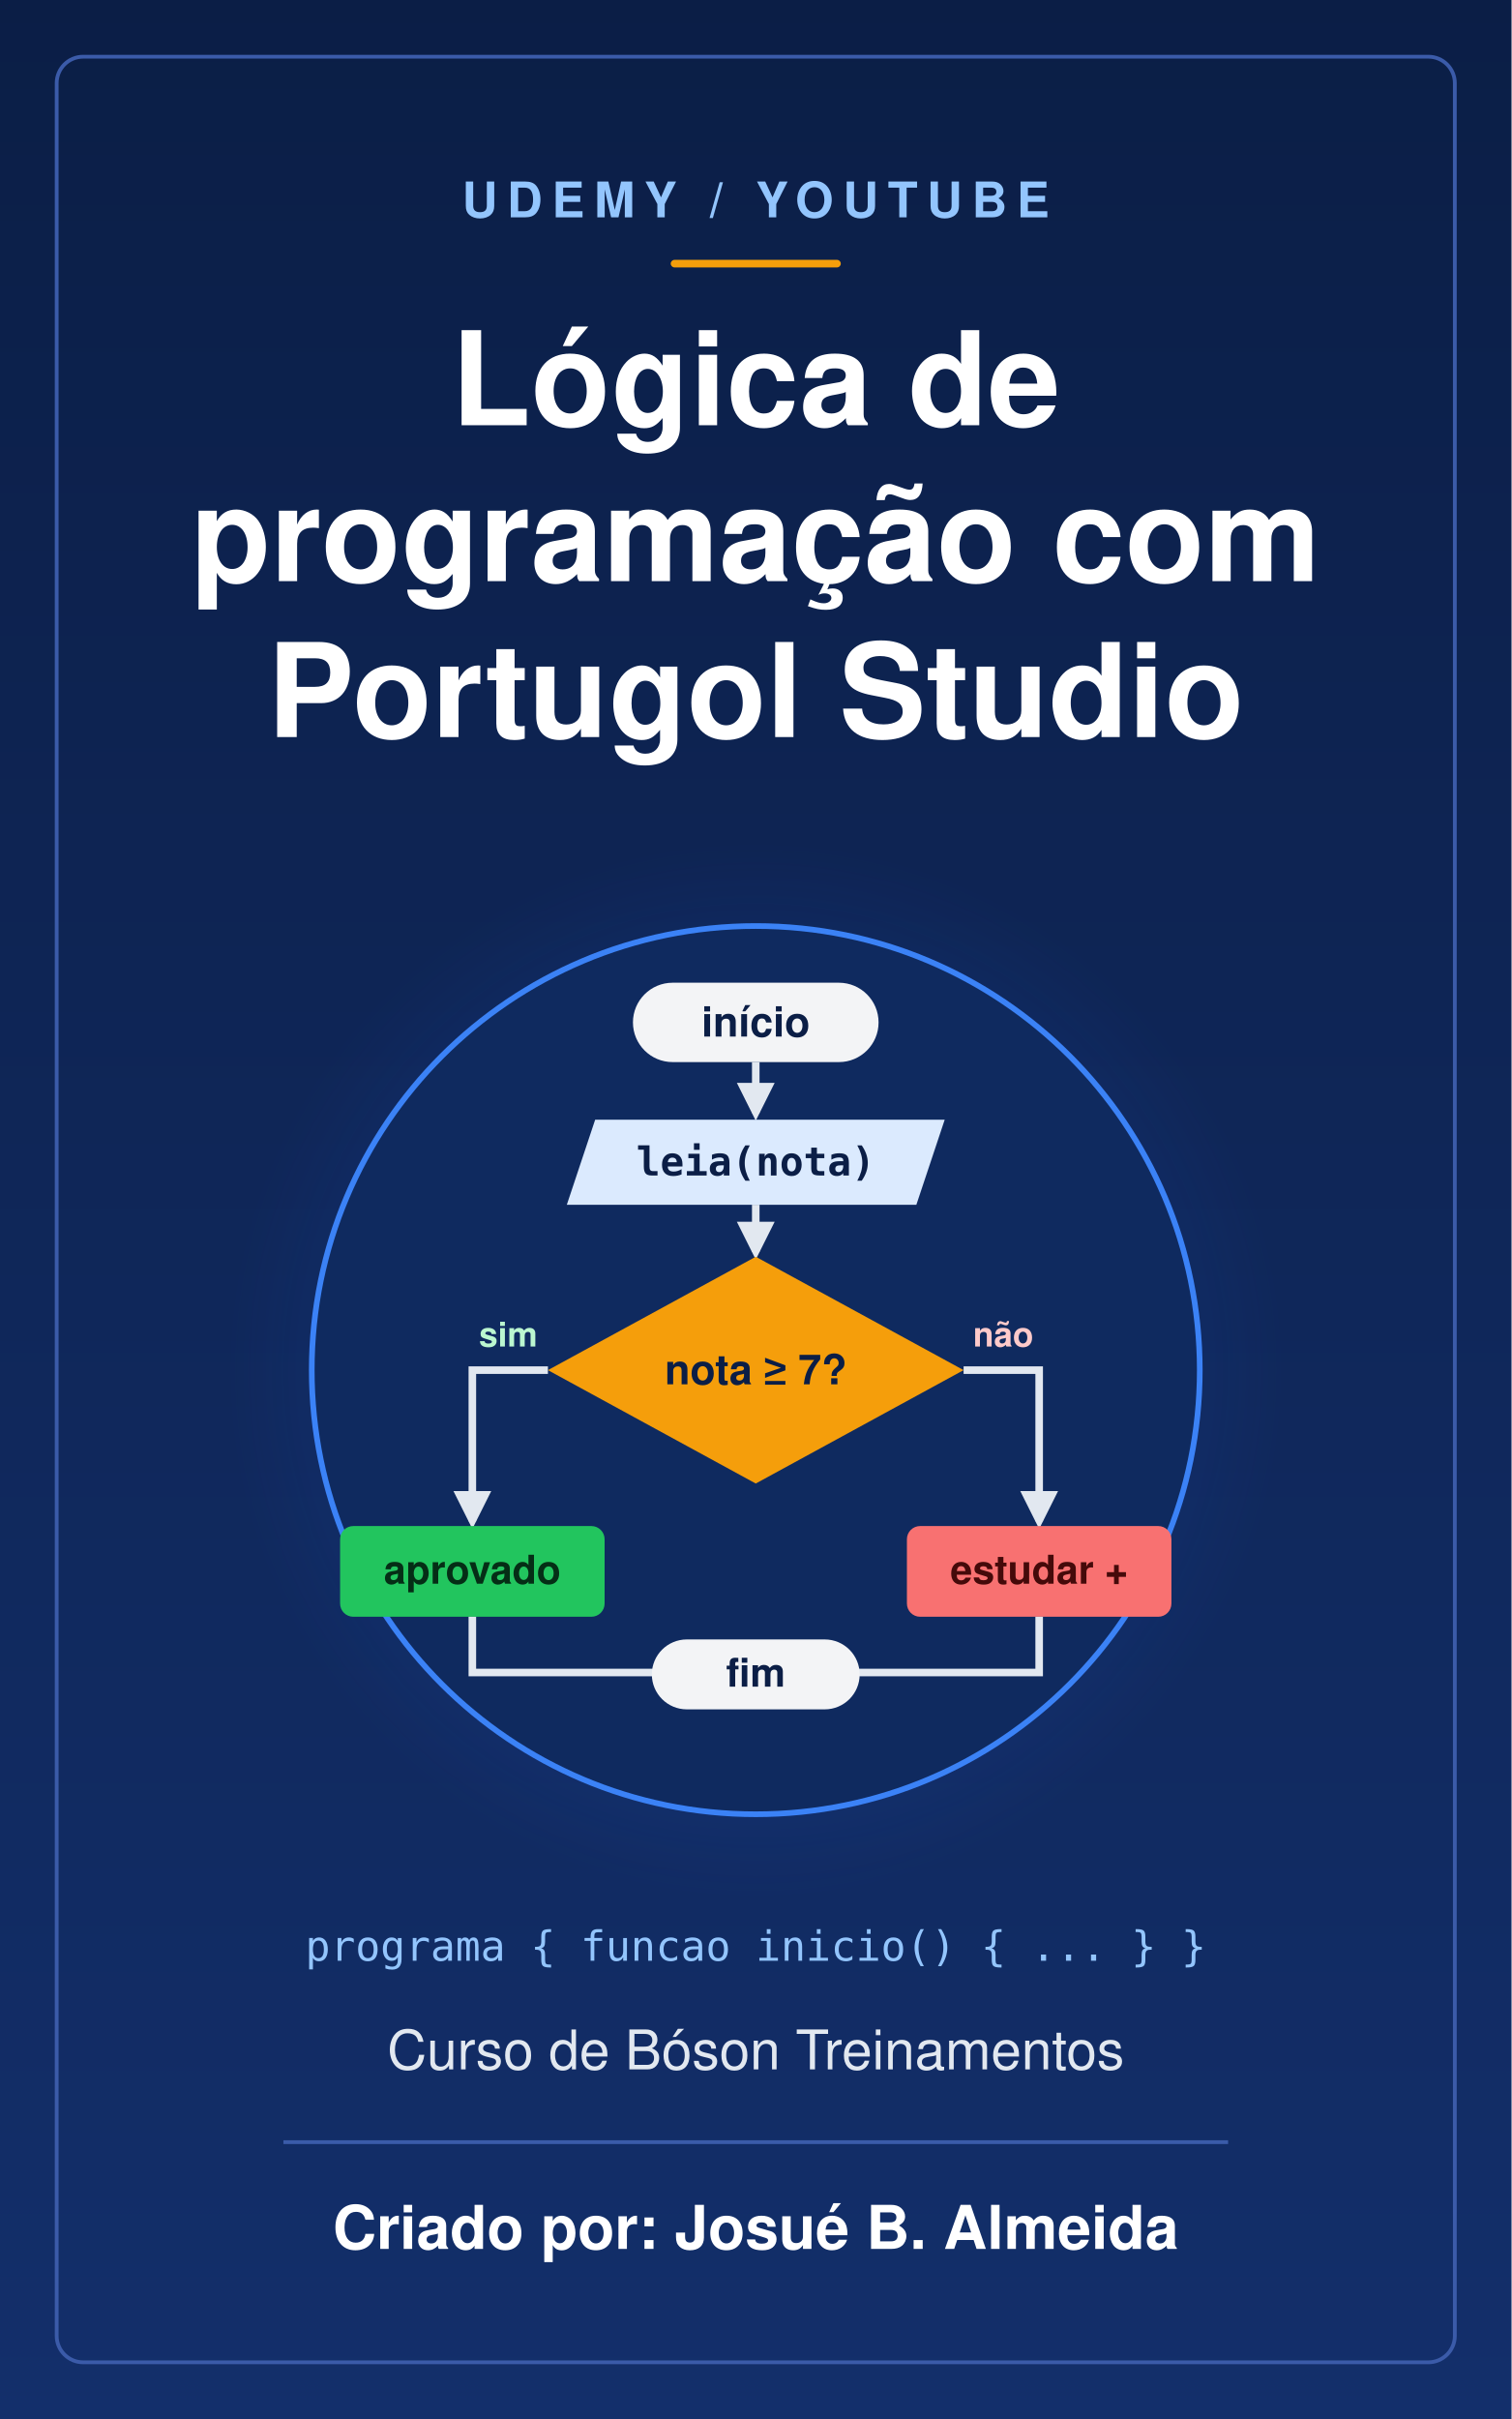
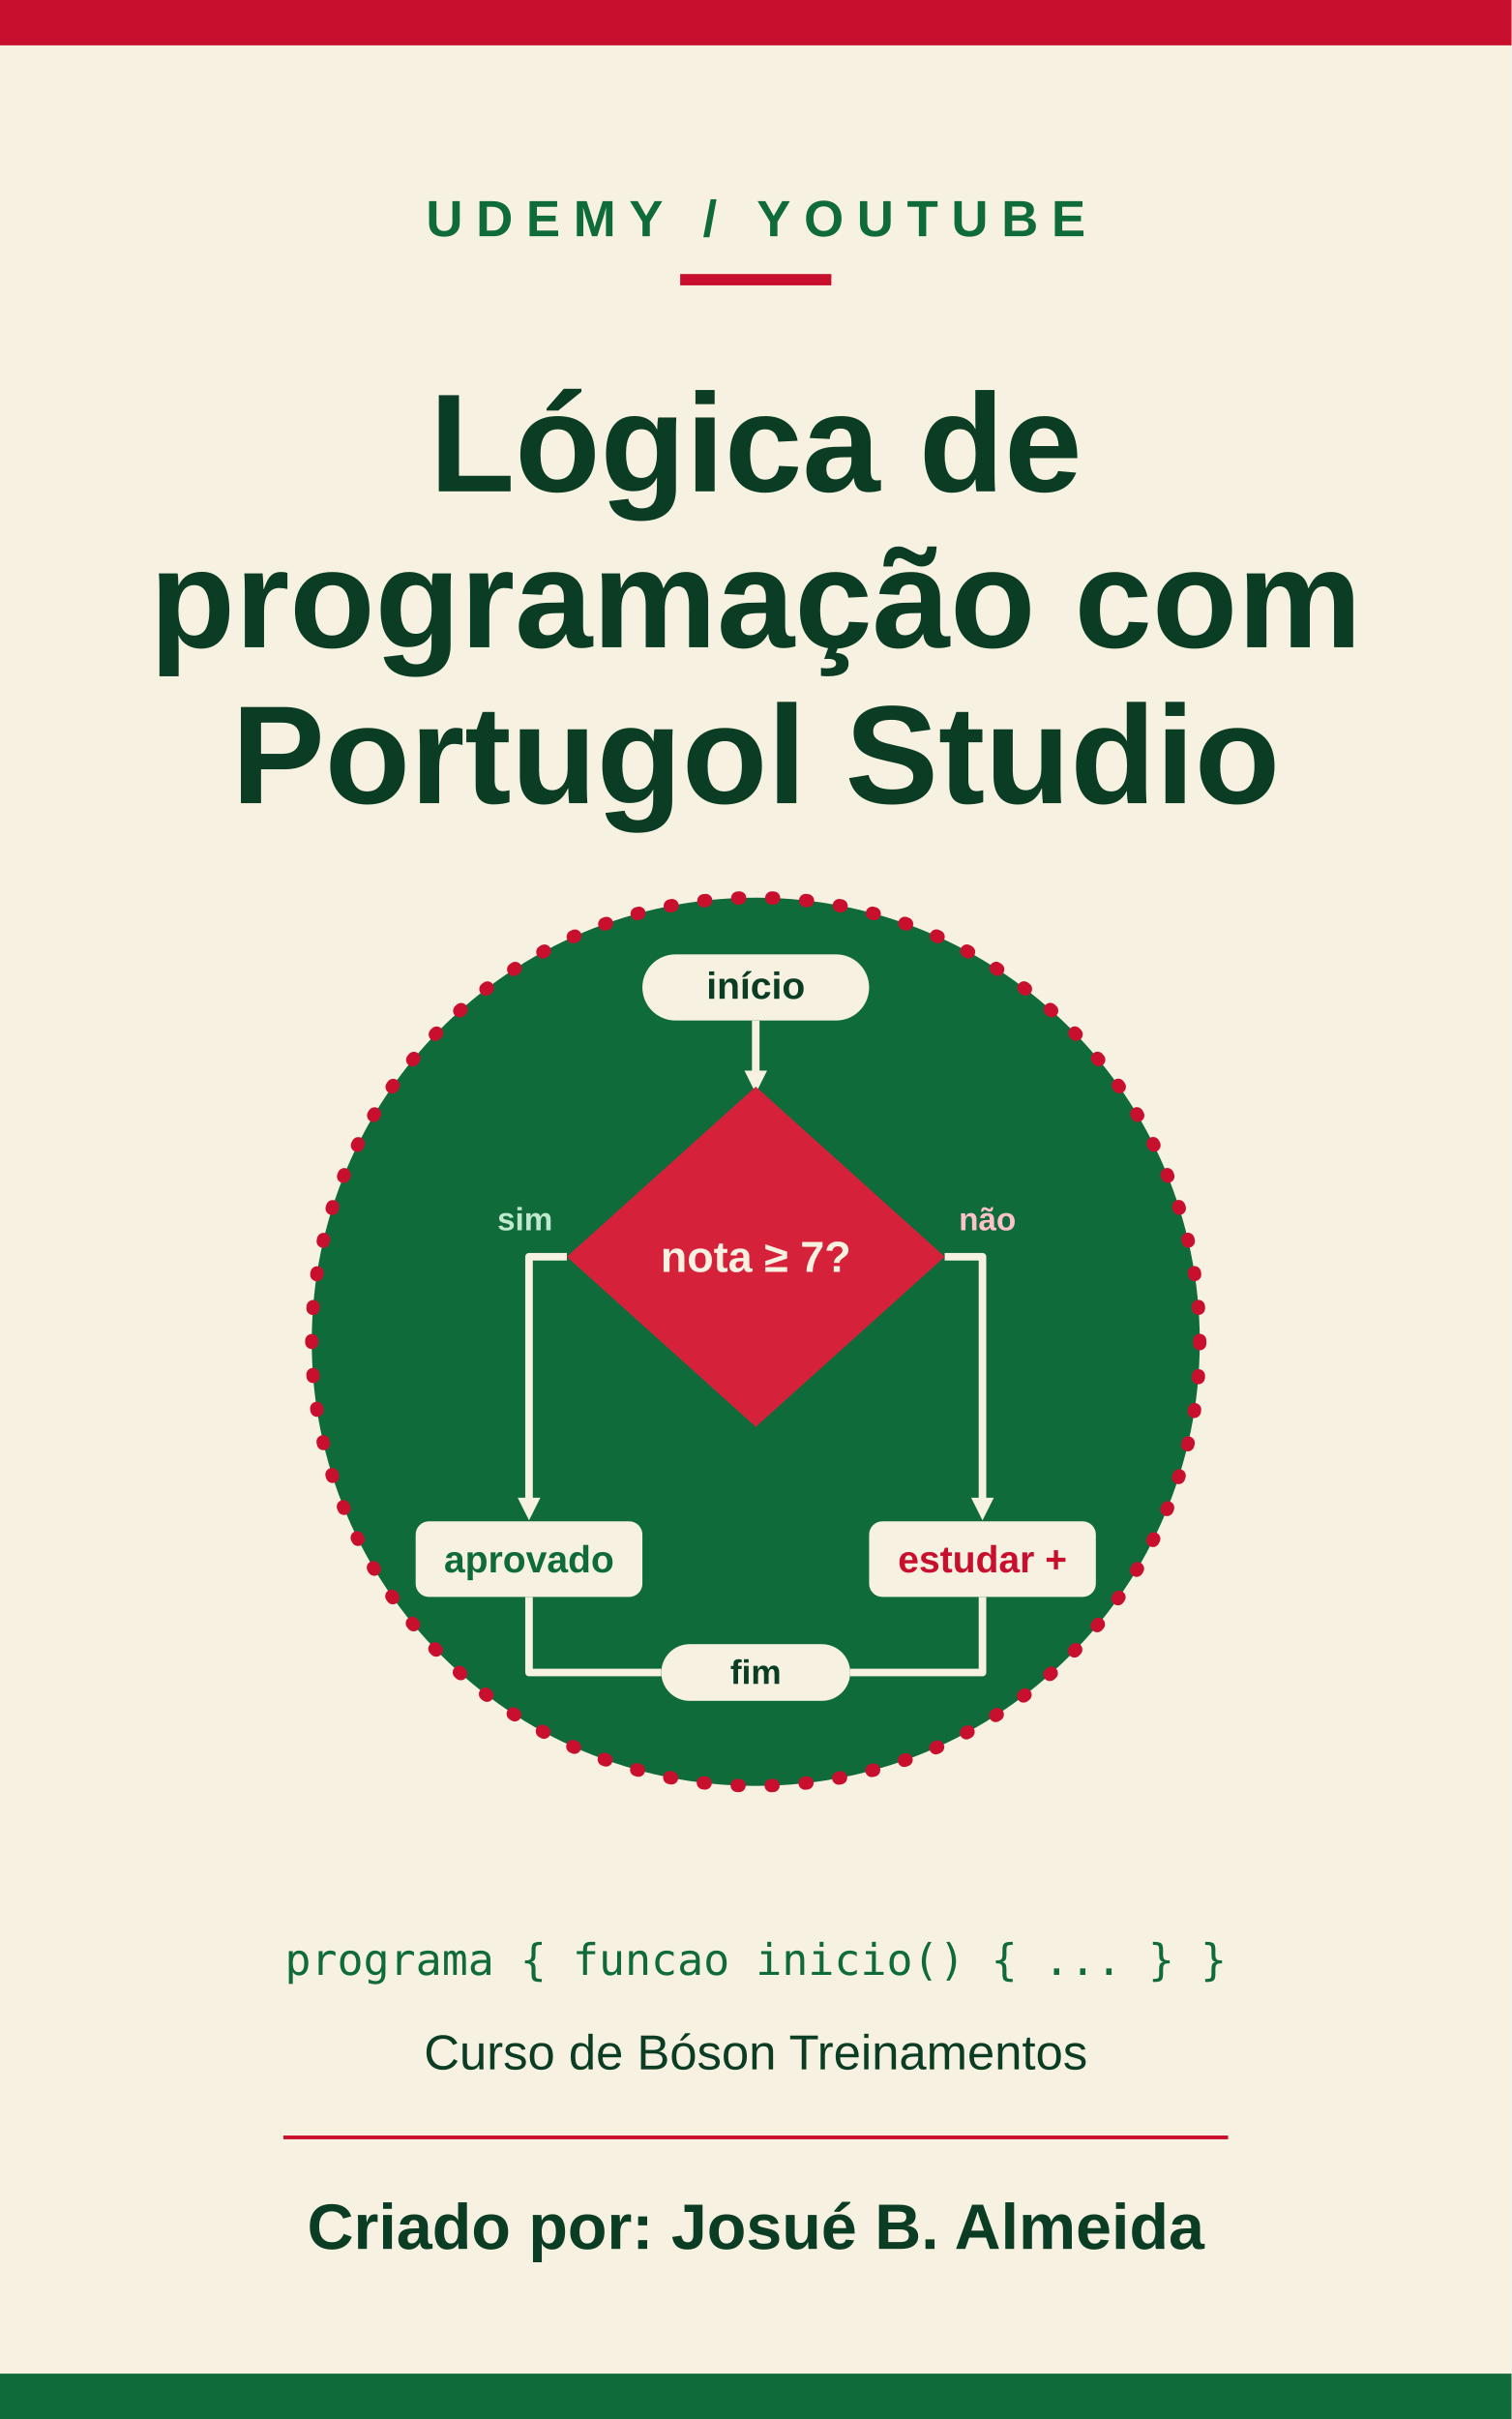
- <svg xmlns="http://www.w3.org/2000/svg" width="1600" height="2560" viewBox="0 0 1600 2560">
+ <svg xmlns="http://www.w3.org/2000/svg" viewBox="0 0 1600 2560" width="1600" height="2560">
  <defs>
-     <linearGradient id="bg" x1="0" y1="0" x2="0" y2="1">
-       <stop offset="0" stop-color="#0B1E46" />
-       <stop offset="1" stop-color="#132F6B" />
-     </linearGradient>
-     <radialGradient id="halo" cx="0.5" cy="0.5" r="0.5">
-       <stop offset="0" stop-color="#2563EB" stop-opacity="0.35" />
-       <stop offset="1" stop-color="#2563EB" stop-opacity="0" />
-     </radialGradient>
-     <marker id="a" viewBox="0 0 10 10" refX="8" refY="5" markerWidth="5" markerHeight="5" orient="auto">
-       <path d="M0,0L10,5L0,10z" fill="#E2E8F0" />
+     <marker id="ah" markerWidth="24" markerHeight="24" refX="15" refY="12" orient="auto" markerUnits="userSpaceOnUse">
+       <path d="M0,0 L24,12 L0,24 z" fill="#F7F1E1" />
    </marker>
  </defs>
-   <rect width="1600" height="2560" fill="url(#bg)" />
-   <rect x="60" y="60" width="1480" height="2440" rx="28" fill="none" stroke="#3B5BA9" stroke-width="4" />
-   <text x="800" y="230" font-family="Helvetica, Arial, sans-serif" font-size="52" font-weight="bold" fill="#93C5FD" text-anchor="middle" letter-spacing="10">UDEMY / YOUTUBE</text>
-   <rect x="710" y="275" width="180" height="8" rx="4" fill="#F59E0B" />
-   <text x="800" y="450" font-family="Helvetica, Arial, sans-serif" font-size="138" font-weight="bold" fill="#FFFFFF" text-anchor="middle" letter-spacing="0">Lógica de</text>
-   <text x="800" y="615" font-family="Helvetica, Arial, sans-serif" font-size="138" font-weight="bold" fill="#FFFFFF" text-anchor="middle" letter-spacing="0">programação com</text>
-   <text x="800" y="780" font-family="Helvetica, Arial, sans-serif" font-size="138" font-weight="bold" fill="#FFFFFF" text-anchor="middle" letter-spacing="0">Portugol Studio</text>
-   <circle cx="800" cy="1450" r="560" fill="url(#halo)" />
-   <circle cx="800" cy="1450" r="470" fill="#0F2A5F" stroke="#3B82F6" stroke-width="6" />
-   <rect x="670" y="1040" width="260" height="84" rx="42" fill="#F3F4F6" />
-   <text x="800" y="1097" font-family="Helvetica, Arial, sans-serif" font-size="44" font-weight="bold" fill="#0B1E46" text-anchor="middle" letter-spacing="0">início</text>
-   <path d="M800,1124L800,1178" stroke="#E2E8F0" stroke-width="8" fill="none" marker-end="url(#a)" />
-   <polygon points="630,1185 1000,1185 970,1275 600,1275" fill="#DBEAFE" />
-   <text x="800" y="1244" font-family="Menlo, Consolas, monospace" font-size="42" font-weight="bold" fill="#0B1E46" text-anchor="middle" letter-spacing="0">leia(nota)</text>
-   <path d="M800,1275L800,1325" stroke="#E2E8F0" stroke-width="8" fill="none" marker-end="url(#a)" />
-   <polygon points="800,1330 1020,1450 800,1570 580,1450" fill="#F59E0B" />
-   <text x="800" y="1465" font-family="Helvetica, Arial, sans-serif" font-size="44" font-weight="bold" fill="#0B1E46" text-anchor="middle" letter-spacing="0">nota ≥ 7?</text>
-   <path d="M580,1450H500V1610" stroke="#E2E8F0" stroke-width="8" fill="none" marker-end="url(#a)" />
-   <path d="M1020,1450H1100V1610" stroke="#E2E8F0" stroke-width="8" fill="none" marker-end="url(#a)" />
-   <text x="538" y="1425" font-family="Helvetica, Arial, sans-serif" font-size="36" font-weight="bold" fill="#BBF7D0" text-anchor="middle" letter-spacing="0">sim</text>
-   <text x="1062" y="1425" font-family="Helvetica, Arial, sans-serif" font-size="36" font-weight="bold" fill="#FECACA" text-anchor="middle" letter-spacing="0">não</text>
-   <rect x="360" y="1615" width="280" height="96" rx="14" fill="#22C55E" />
-   <text x="500" y="1676" font-family="Helvetica, Arial, sans-serif" font-size="42" font-weight="bold" fill="#052E16" text-anchor="middle" letter-spacing="0">aprovado</text>
-   <rect x="960" y="1615" width="280" height="96" rx="14" fill="#F87171" />
-   <text x="1100" y="1676" font-family="Helvetica, Arial, sans-serif" font-size="42" font-weight="bold" fill="#450A0A" text-anchor="middle" letter-spacing="0">estudar +</text>
-   <path d="M500,1711V1770H770" stroke="#E2E8F0" stroke-width="8" fill="none" marker-end="url(#a)" />
-   <path d="M1100,1711V1770H830" stroke="#E2E8F0" stroke-width="8" fill="none" marker-end="url(#a)" />
-   <rect x="690" y="1735" width="220" height="74" rx="37" fill="#F3F4F6" />
-   <text x="800" y="1785" font-family="Helvetica, Arial, sans-serif" font-size="42" font-weight="bold" fill="#0B1E46" text-anchor="middle" letter-spacing="0">fim</text>
-   <text x="800" y="2075" font-family="Menlo, Consolas, monospace" font-size="44" font-weight="normal" fill="#93C5FD" text-anchor="middle" letter-spacing="0">programa { funcao inicio() { ... } }</text>
-   <text x="800" y="2190" font-family="Helvetica, Arial, sans-serif" font-size="58" font-weight="normal" fill="#E2E8F0" text-anchor="middle" letter-spacing="0">Curso de Bóson Treinamentos</text>
-   <rect x="300" y="2265" width="1000" height="4" fill="#3B5BA9" />
-   <text x="800" y="2380" font-family="Helvetica, Arial, sans-serif" font-size="64" font-weight="bold" fill="#FFFFFF" text-anchor="middle" letter-spacing="0">Criado por: Josué B. Almeida</text>
+   <rect width="1600" height="2560" fill="#F7F1E1" />
+   <rect width="1600" height="48" fill="#C8102E" />
+   <rect y="2512" width="1600" height="48" fill="#0F6B3A" />
+   <g font-family="Liberation Sans, Arial, Helvetica, sans-serif" text-anchor="middle">
+     <text x="800" y="250" font-size="54" font-weight="700" letter-spacing="14" fill="#0F6B3A">UDEMY / YOUTUBE</text>
+     <rect x="720" y="290" width="160" height="12" fill="#C8102E" />
+     <g font-size="148" font-weight="700" fill="#0B3D24">
+       <text x="800" y="520">Lógica de</text>
+       <text x="800" y="685">programação com</text>
+       <text x="800" y="850">Portugol Studio</text>
+     </g>
+   </g>
+   <circle cx="800" cy="1420" r="470" fill="#0F6B3A" />
+   <circle cx="800" cy="1420" r="470" fill="none" stroke="#C8102E" stroke-width="14" stroke-dasharray="2 34" stroke-linecap="round" transform="translate(0,0)" />
+   <g font-family="Liberation Sans, Arial, Helvetica, sans-serif" text-anchor="middle" font-weight="700">
+     <g stroke="#F7F1E1" stroke-width="8" fill="none" stroke-linejoin="round">
+       <path d="M800,1080 V1148" marker-end="url(#ah)" />
+       <path d="M600,1330 H560 V1600" marker-end="url(#ah)" />
+       <path d="M1000,1330 H1040 V1600" marker-end="url(#ah)" />
+       <path d="M560,1690 V1770 H700" />
+       <path d="M1040,1690 V1770 H900" />
+     </g>
+     <rect x="680" y="1010" width="240" height="70" rx="35" fill="#F7F1E1" />
+     <text x="800" y="1057" font-size="40" fill="#0B3D24">início</text>
+     <polygon points="800,1150 1000,1330 800,1510 600,1330" fill="#D6213A" />
+     <text x="800" y="1346" font-size="46" fill="#F7F1E1">nota ≥ 7?</text>
+     <text x="585" y="1302" font-size="34" fill="#BFE8CF" text-anchor="end">sim</text>
+     <text x="1015" y="1302" font-size="34" fill="#FFC2CB" text-anchor="start">não</text>
+     <rect x="440" y="1610" width="240" height="80" rx="14" fill="#F7F1E1" />
+     <text x="560" y="1664" font-size="40" fill="#0F6B3A">aprovado</text>
+     <rect x="920" y="1610" width="240" height="80" rx="14" fill="#F7F1E1" />
+     <text x="1040" y="1664" font-size="40" fill="#C8102E">estudar +</text>
+     <rect x="700" y="1740" width="200" height="60" rx="30" fill="#F7F1E1" />
+     <text x="800" y="1782" font-size="36" fill="#0B3D24">fim</text>
+   </g>
+   <g text-anchor="middle">
+     <text x="800" y="2090" font-family="DejaVu Sans Mono, monospace" font-size="46" fill="#0F6B3A">programa { funcao inicio() { ... } }</text>
+     <text x="800" y="2190" font-family="Liberation Sans, Arial, sans-serif" font-size="52" fill="#0B3D24">Curso de Bóson Treinamentos</text>
+     <rect x="300" y="2260" width="1000" height="4" fill="#C8102E" />
+     <text x="800" y="2380" font-family="Liberation Sans, Arial, sans-serif" font-size="68" font-weight="700" fill="#0B3D24">Criado por: Josué B. Almeida</text>
+   </g>
</svg>
